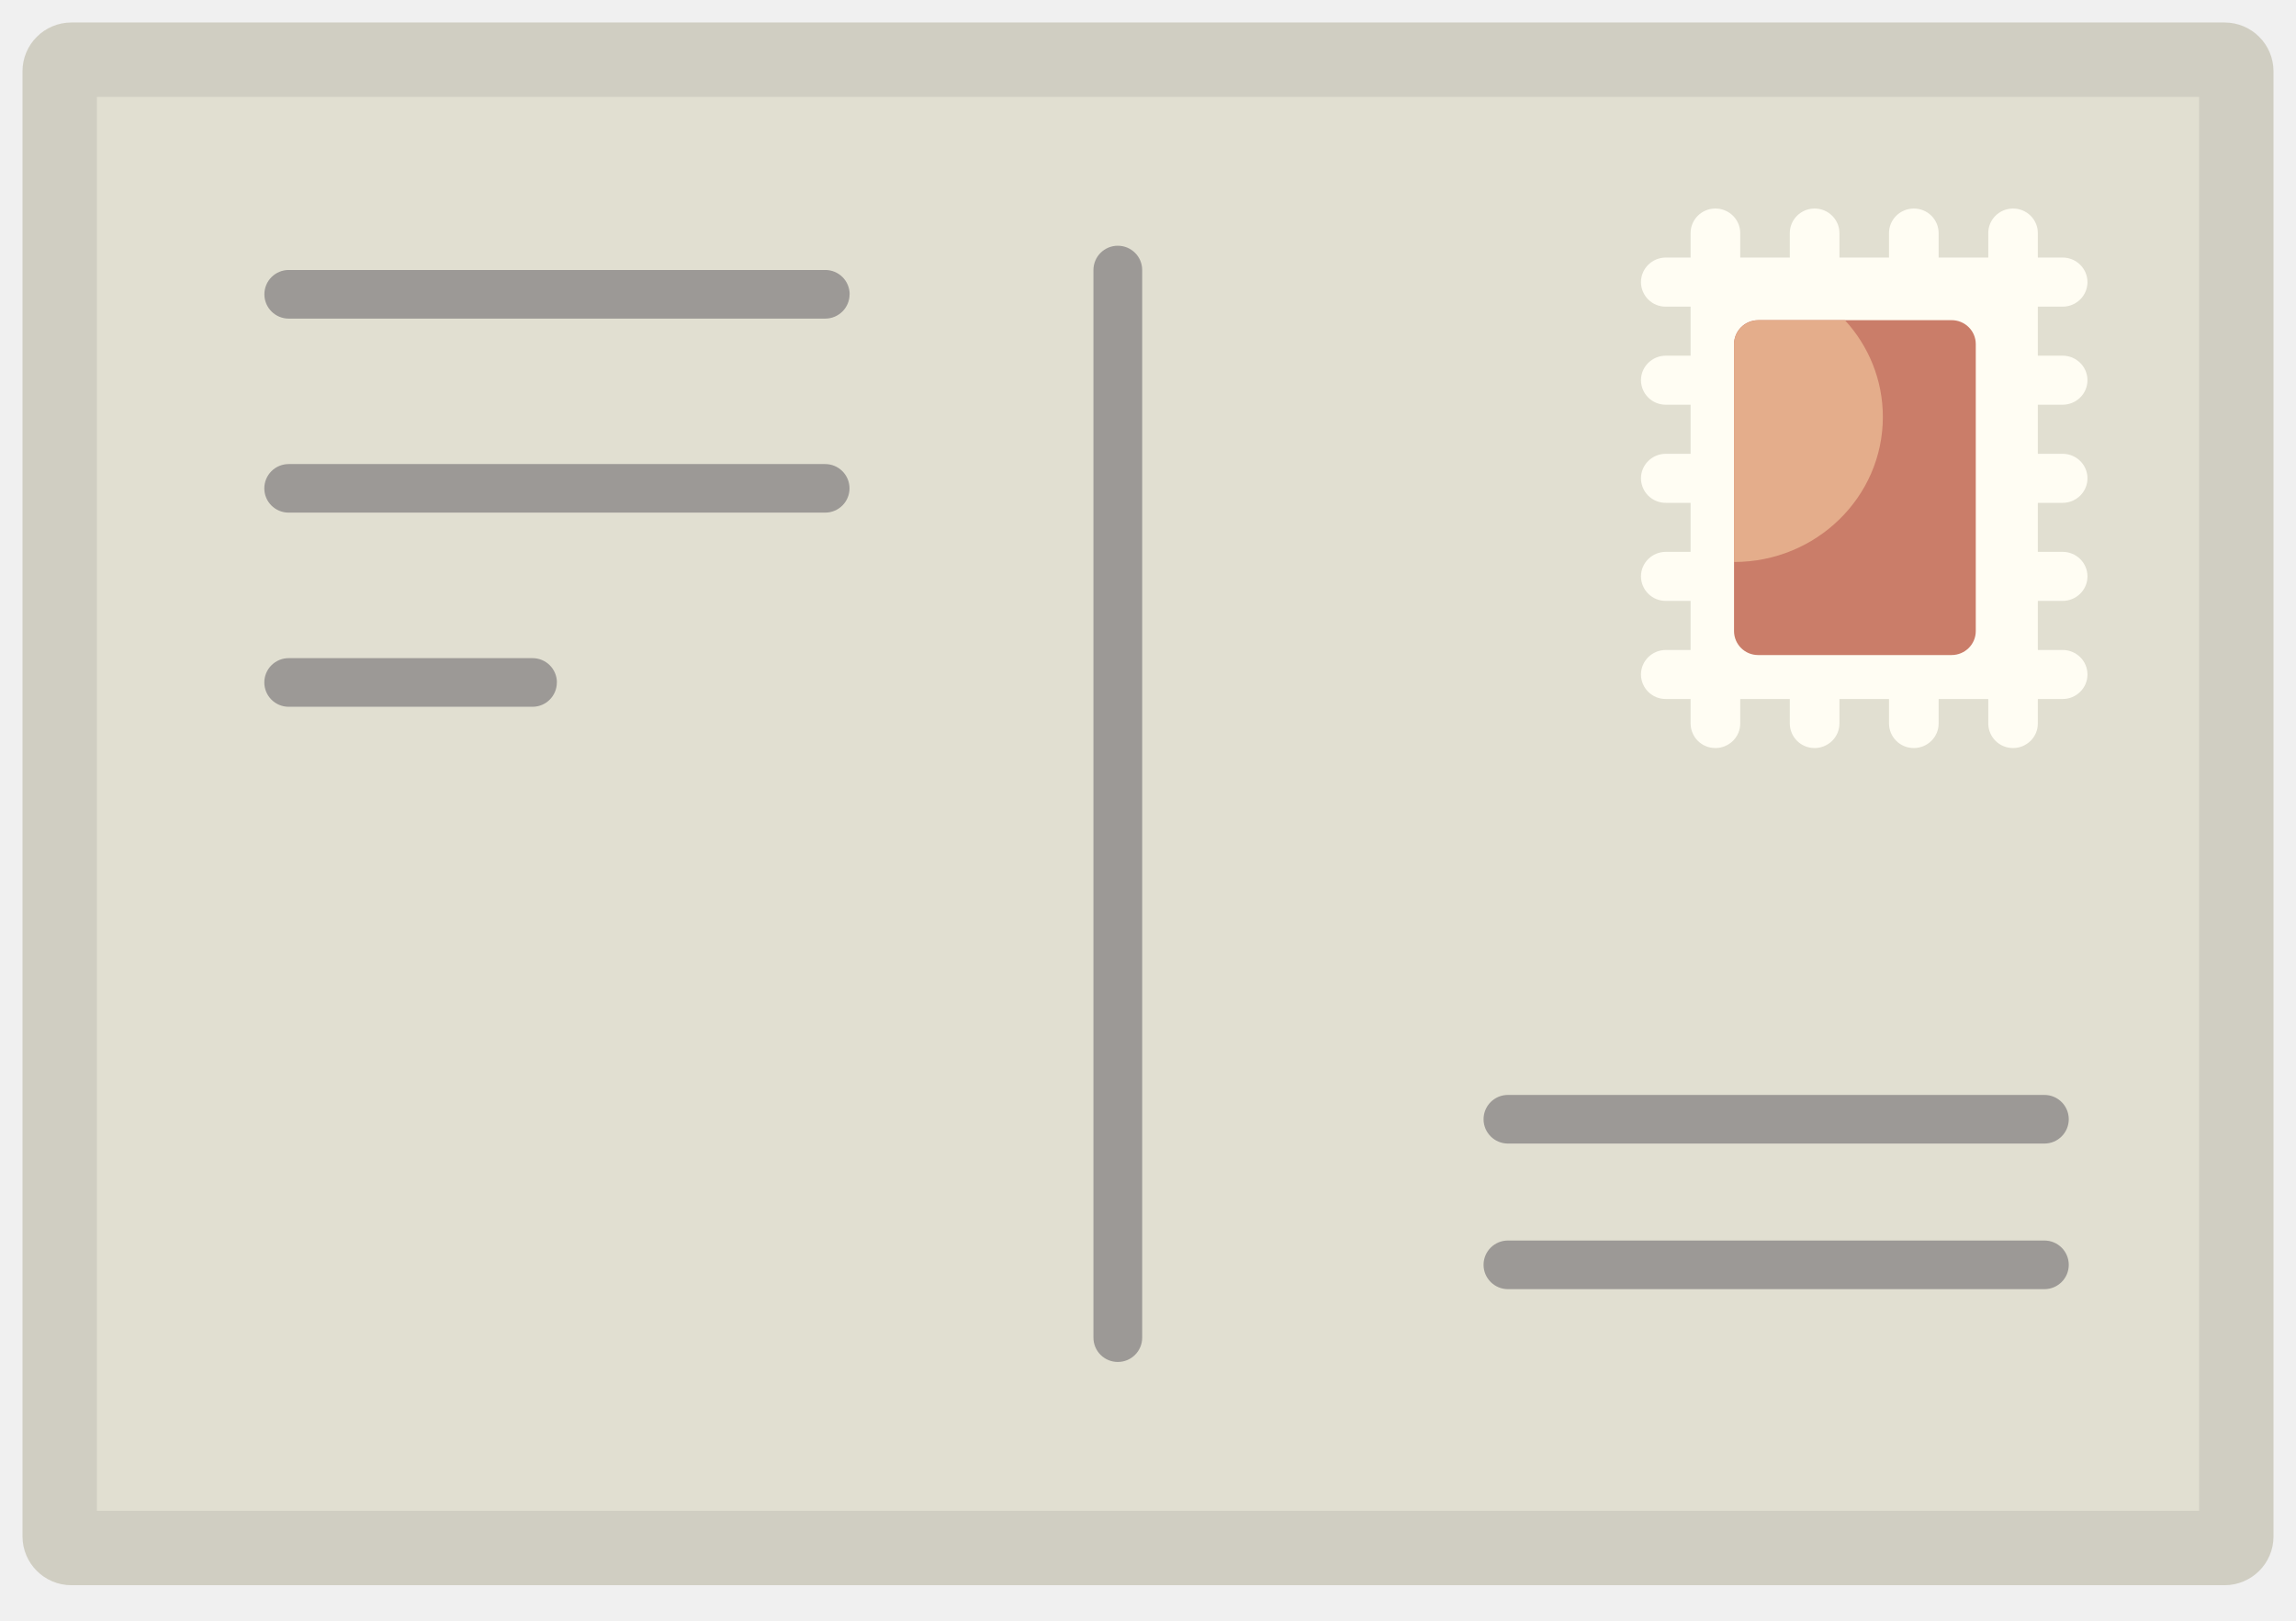
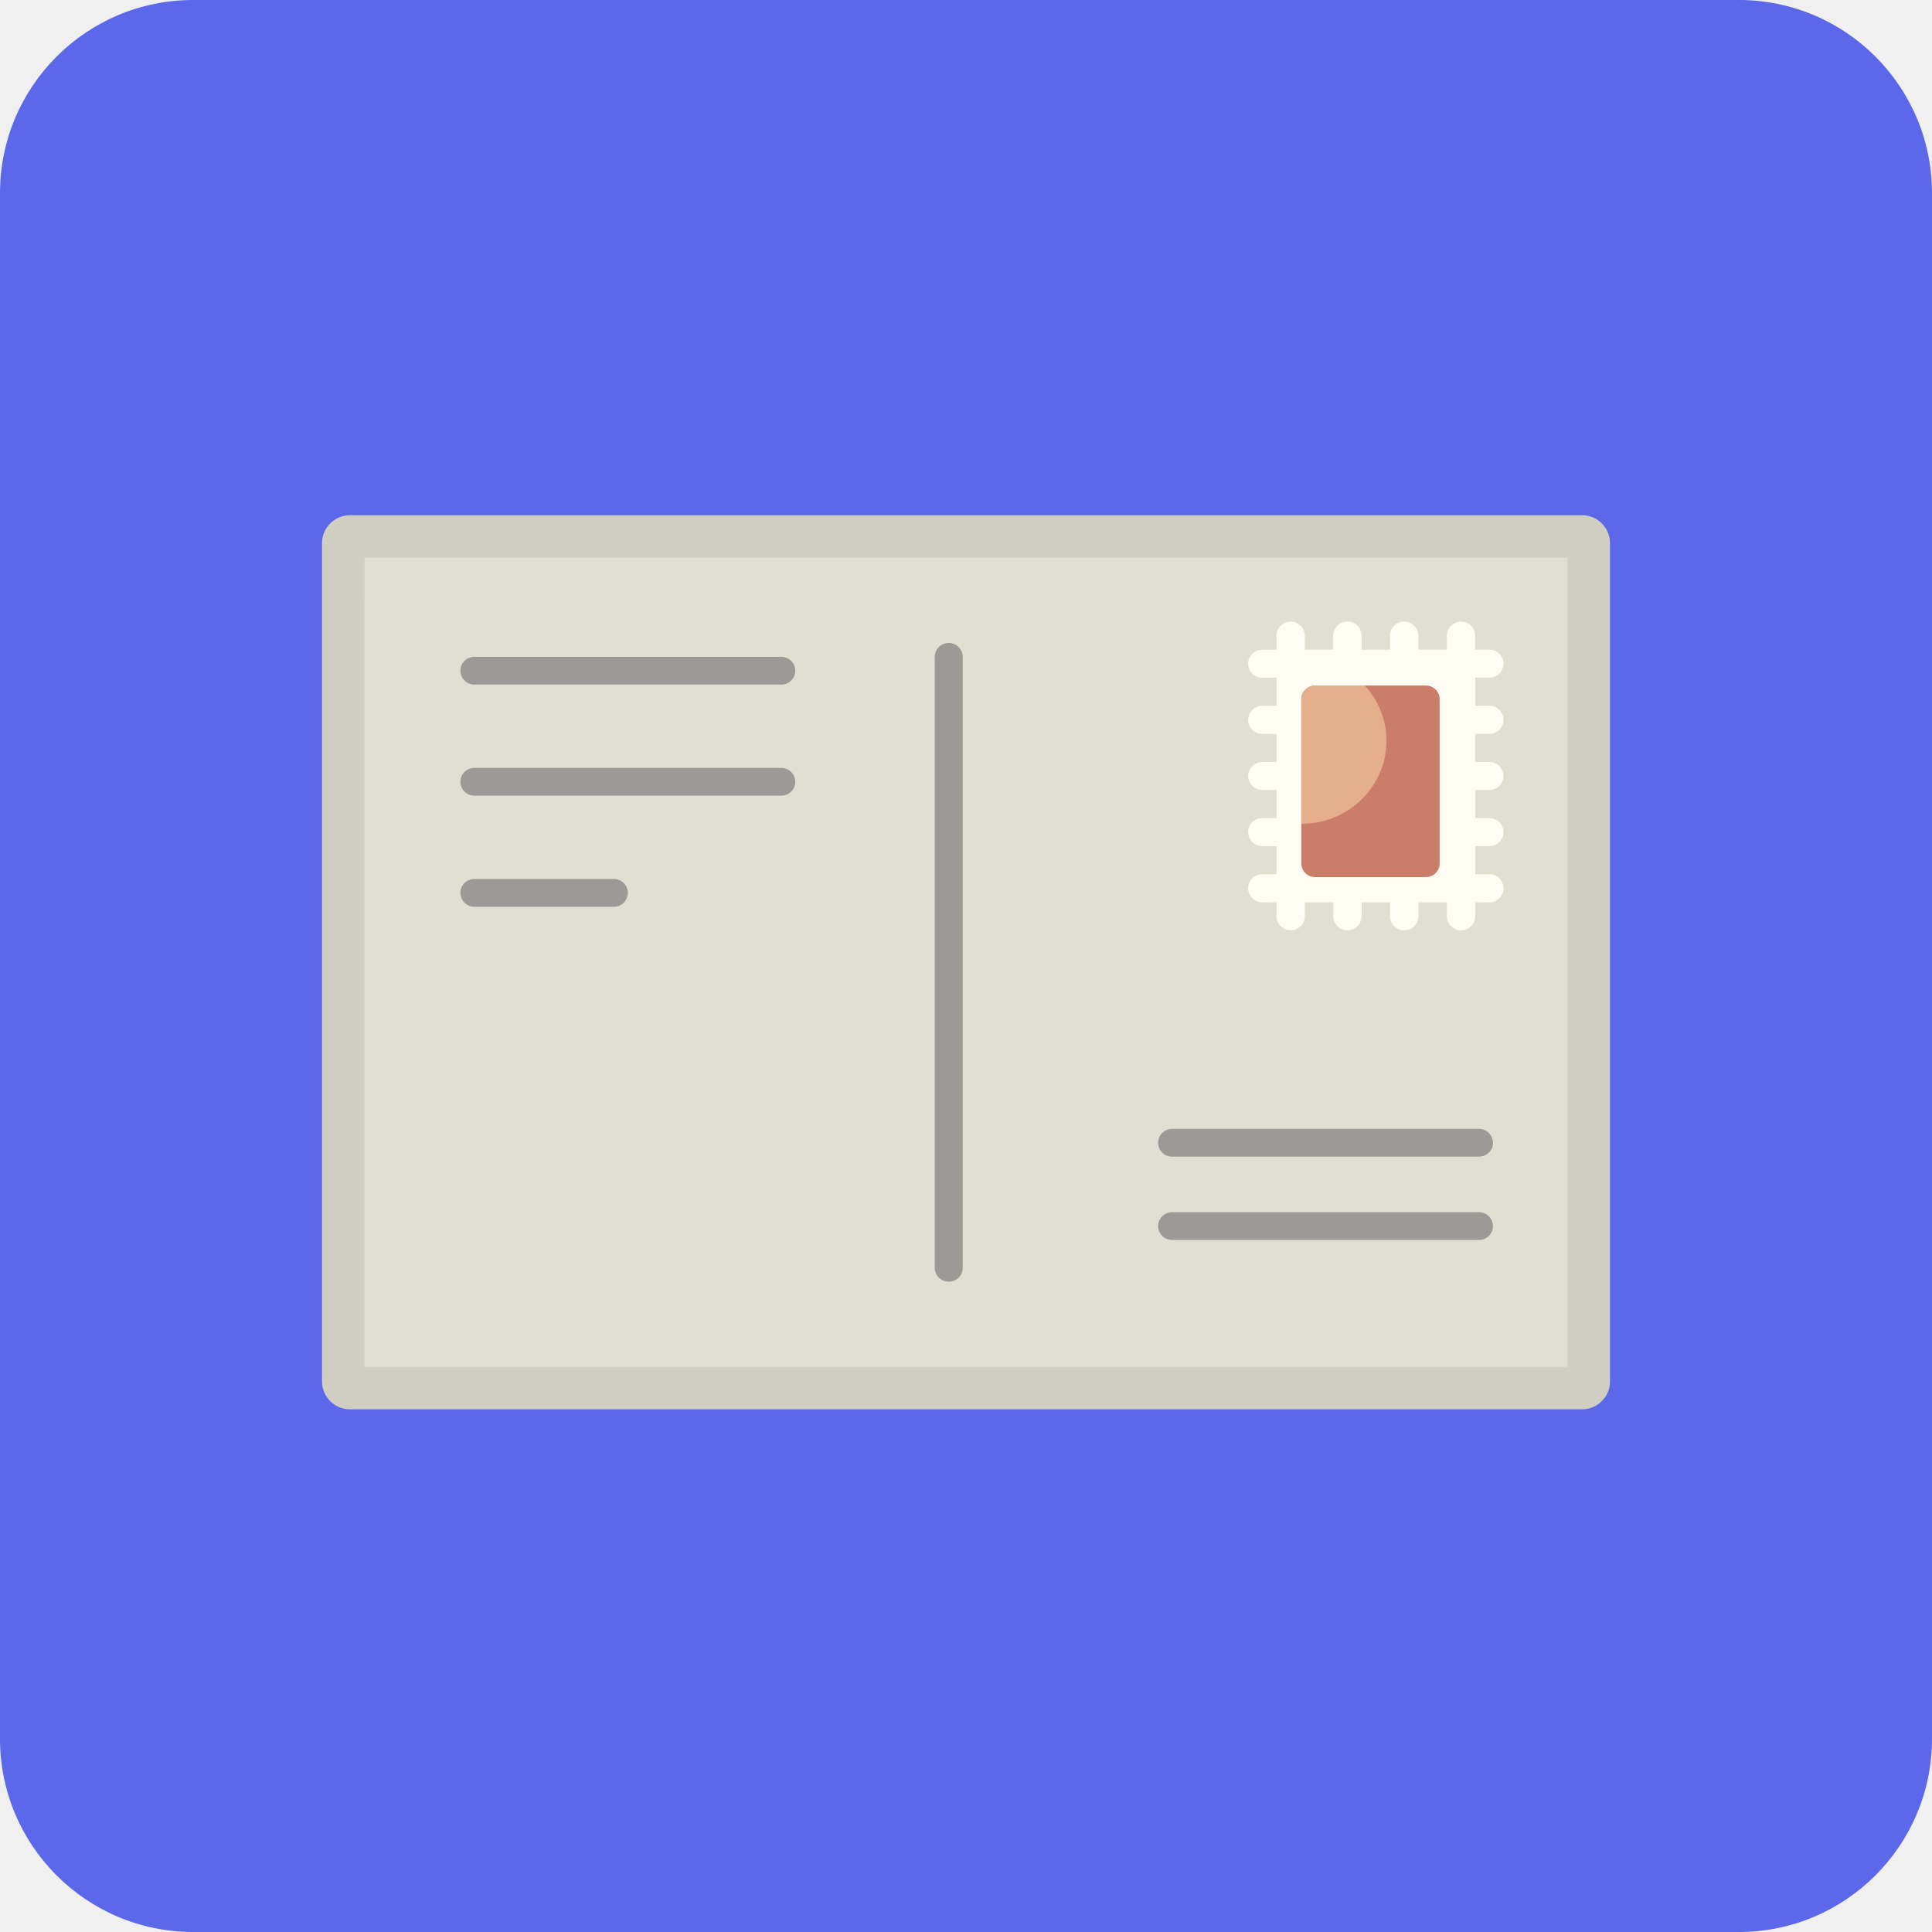
- <svg xmlns="http://www.w3.org/2000/svg" xmlns:xlink="http://www.w3.org/1999/xlink" width="34" height="24" viewBox="0 0 34 24">
+ <svg xmlns="http://www.w3.org/2000/svg" xmlns:xlink="http://www.w3.org/1999/xlink" width="30" height="30" viewBox="0 0 30 30">
  <defs>
-     <rect id="a" width="50" height="50" rx="3" />
+     <rect id="a" width="30" height="30" rx="3" />
  </defs>
-   <g fill="none" fill-rule="evenodd" transform="translate(-8 -13)">
+   <g fill="none" fill-rule="evenodd">
    <mask id="b" fill="#fff">
      <use xlink:href="#a" />
    </mask>
+     <g fill="#5A68E9" mask="url(#b)">
+       <path d="M0 0h30v30H0z" />
+     </g>
    <g fill-rule="nonzero" mask="url(#b)">
-       <path fill="#D0CEC2" d="M40.942 36.474H9.058a.724.724 0 0 1-.725-.723V14.056c0-.399.325-.723.725-.723h31.884c.4 0 .725.324.725.723v21.695c0 .4-.325.723-.725.723z" />
-       <path fill="#E1DFD1" d="M9.435 14.435h31.13v20.937H9.435z" />
-       <path fill="#9C9996" d="M24.192 32.809v-15.81a.36.36 0 0 1 .361-.36c.2 0 .361.161.361.36v15.81a.36.36 0 0 1-.36.359.36.36 0 0 1-.362-.36zm-3.61-15.451a.36.36 0 0 0-.362-.36h-7.944a.36.36 0 0 0-.361.36c0 .198.161.36.36.36h7.945c.2 0 .361-.162.361-.36zM38.635 31.73a.36.36 0 0 0-.36-.36H30.33a.36.36 0 0 0-.361.36c0 .198.162.36.361.36h7.944c.2 0 .361-.162.361-.36zm0-2.156a.36.36 0 0 0-.36-.36H30.33a.36.36 0 0 0-.361.36c0 .198.162.36.361.36h7.944c.2 0 .361-.162.361-.36zm-18.055-9.343a.36.36 0 0 0-.361-.359h-7.944a.36.36 0 0 0-.361.36c0 .198.161.359.36.359h7.945c.2 0 .361-.161.361-.36zm-4.333 2.875a.36.36 0 0 0-.361-.36h-3.611a.36.36 0 0 0-.361.36c0 .198.161.36.36.36h3.612c.2 0 .36-.162.36-.36z" />
-       <path fill="#FFFDF3" d="M38.177 18.993v.727h.368c.202 0 .367.162.367.363 0 .2-.165.363-.367.363h-.368v.726h.368c.202 0 .367.163.367.363 0 .2-.165.363-.367.363h-.368v.727h.368c.202 0 .367.162.367.363 0 .2-.165.363-.367.363h-.368v.363c0 .2-.164.363-.367.363a.365.365 0 0 1-.367-.363v-.363h-.735v.363c0 .2-.164.363-.367.363a.365.365 0 0 1-.368-.363v-.363h-.734v.363c0 .2-.165.363-.368.363a.365.365 0 0 1-.367-.363v-.363h-.734v.363c0 .2-.165.363-.368.363a.365.365 0 0 1-.367-.363v-.363h-.367a.365.365 0 0 1-.368-.363c0-.2.165-.363.368-.363h.367v-.727h-.367a.365.365 0 0 1-.368-.363c0-.2.165-.363.368-.363h.367v-.726h-.367a.365.365 0 0 1-.368-.363c0-.2.165-.363.368-.363h.367v-.727h-.367a.365.365 0 0 1-.368-.363c0-.2.165-.363.368-.363h.367v-.726h-.367a.365.365 0 0 1-.368-.363c0-.201.165-.364.368-.364h.367v-.363c0-.2.164-.363.367-.363.203 0 .368.163.368.363v.363h.734v-.363c0-.2.165-.363.367-.363.203 0 .368.163.368.363v.363h.734v-.363c0-.2.165-.363.368-.363.203 0 .367.163.367.363v.363h.735v-.363c0-.2.164-.363.367-.363.203 0 .367.163.367.363v.363h.368c.202 0 .367.163.367.364 0 .2-.165.363-.367.363h-.368v.726h.368c.202 0 .367.163.367.363 0 .2-.165.363-.367.363h-.368z" />
-       <path fill="#CA7D69" d="M36.9 22.7h-2.864a.356.356 0 0 1-.358-.354v-4.25c0-.196.16-.355.358-.355H36.9c.198 0 .358.159.358.354v4.25c0 .196-.16.355-.358.355z" />
-       <path fill="#E4AD8B" d="M34.045 17.741h1.275c.349.38.562.882.562 1.433 0 1.186-.987 2.148-2.204 2.148V18.1c0-.198.164-.358.367-.358z" />
+       <path fill="#D0CEC2" d="M24.565 21.884H5.435A.434.434 0 0 1 5 21.45V8.434c0-.24.195-.434.435-.434h19.13c.24 0 .435.194.435.434V21.45c0 .24-.195.434-.435.434z" />
+       <path fill="#E1DFD1" d="M5.661 8.661H24.34v12.562H5.66z" />
+       <path fill="#9C9996" d="M14.515 19.685V10.2c0-.119.097-.216.217-.216s.217.097.217.216v9.486c0 .12-.097.216-.217.216a.216.216 0 0 1-.217-.216zm-2.166-9.27a.216.216 0 0 0-.217-.216H7.365a.216.216 0 0 0-.216.216c0 .119.097.215.216.215h4.767c.12 0 .217-.096.217-.215zm10.833 8.623a.216.216 0 0 0-.217-.215H18.2a.216.216 0 0 0-.217.215c0 .12.097.216.217.216h4.766c.12 0 .217-.097.217-.216zm0-1.293a.216.216 0 0 0-.217-.216H18.2a.216.216 0 0 0-.217.216c0 .119.097.215.217.215h4.766c.12 0 .217-.096.217-.215zm-10.833-5.606a.216.216 0 0 0-.217-.215H7.365a.216.216 0 0 0-.216.215c0 .12.097.216.216.216h4.767c.12 0 .217-.097.217-.216zm-2.6 1.725a.216.216 0 0 0-.217-.215H7.365a.216.216 0 0 0-.216.215c0 .12.097.216.216.216h2.167c.12 0 .217-.097.217-.216z" />
+       <path fill="#FFFDF3" d="M22.906 11.396v.436h.22a.22.22 0 0 1 .221.218.22.22 0 0 1-.22.217h-.22v.436h.22a.22.22 0 0 1 .22.218.22.22 0 0 1-.22.218h-.22v.436h.22a.22.22 0 0 1 .22.218.22.22 0 0 1-.22.218h-.22v.217a.22.22 0 0 1-.221.218.22.22 0 0 1-.22-.218v-.217h-.441v.217a.22.22 0 0 1-.22.218.22.22 0 0 1-.221-.218v-.217h-.44v.217a.22.22 0 0 1-.221.218.22.22 0 0 1-.22-.218v-.217h-.441v.217a.22.22 0 0 1-.22.218.22.22 0 0 1-.221-.218v-.217h-.22a.22.22 0 0 1-.22-.218.22.22 0 0 1 .22-.218h.22v-.436h-.22a.22.22 0 0 1-.22-.218.22.22 0 0 1 .22-.218h.22v-.436h-.22a.22.22 0 0 1-.22-.217.22.22 0 0 1 .22-.218h.22v-.436h-.22a.22.22 0 0 1-.22-.218.22.22 0 0 1 .22-.218h.22v-.436h-.22a.22.22 0 0 1-.22-.217.22.22 0 0 1 .22-.218h.22V9.87a.22.22 0 0 1 .22-.218.22.22 0 0 1 .22.218v.218h.441V9.87a.22.22 0 0 1 .22-.218.22.22 0 0 1 .221.218v.218h.441V9.87a.22.22 0 0 1 .22-.218.22.22 0 0 1 .22.218v.218h.442V9.87a.22.22 0 0 1 .22-.218.22.22 0 0 1 .22.218v.218h.22a.22.22 0 0 1 .221.218.22.22 0 0 1-.22.217h-.22v.436h.22a.22.22 0 0 1 .22.218.22.22 0 0 1-.22.218h-.22z" />
+       <path fill="#CA7D69" d="M22.14 13.62h-1.719a.214.214 0 0 1-.214-.213v-2.55c0-.117.096-.212.214-.212h1.72c.118 0 .214.095.214.212v2.55a.214.214 0 0 1-.215.213z" />
+       <path fill="#E4AD8B" d="M20.427 10.645h.765c.21.228.337.529.337.86 0 .711-.592 1.288-1.322 1.288V10.86c0-.12.098-.215.22-.215z" />
    </g>
  </g>
</svg>
